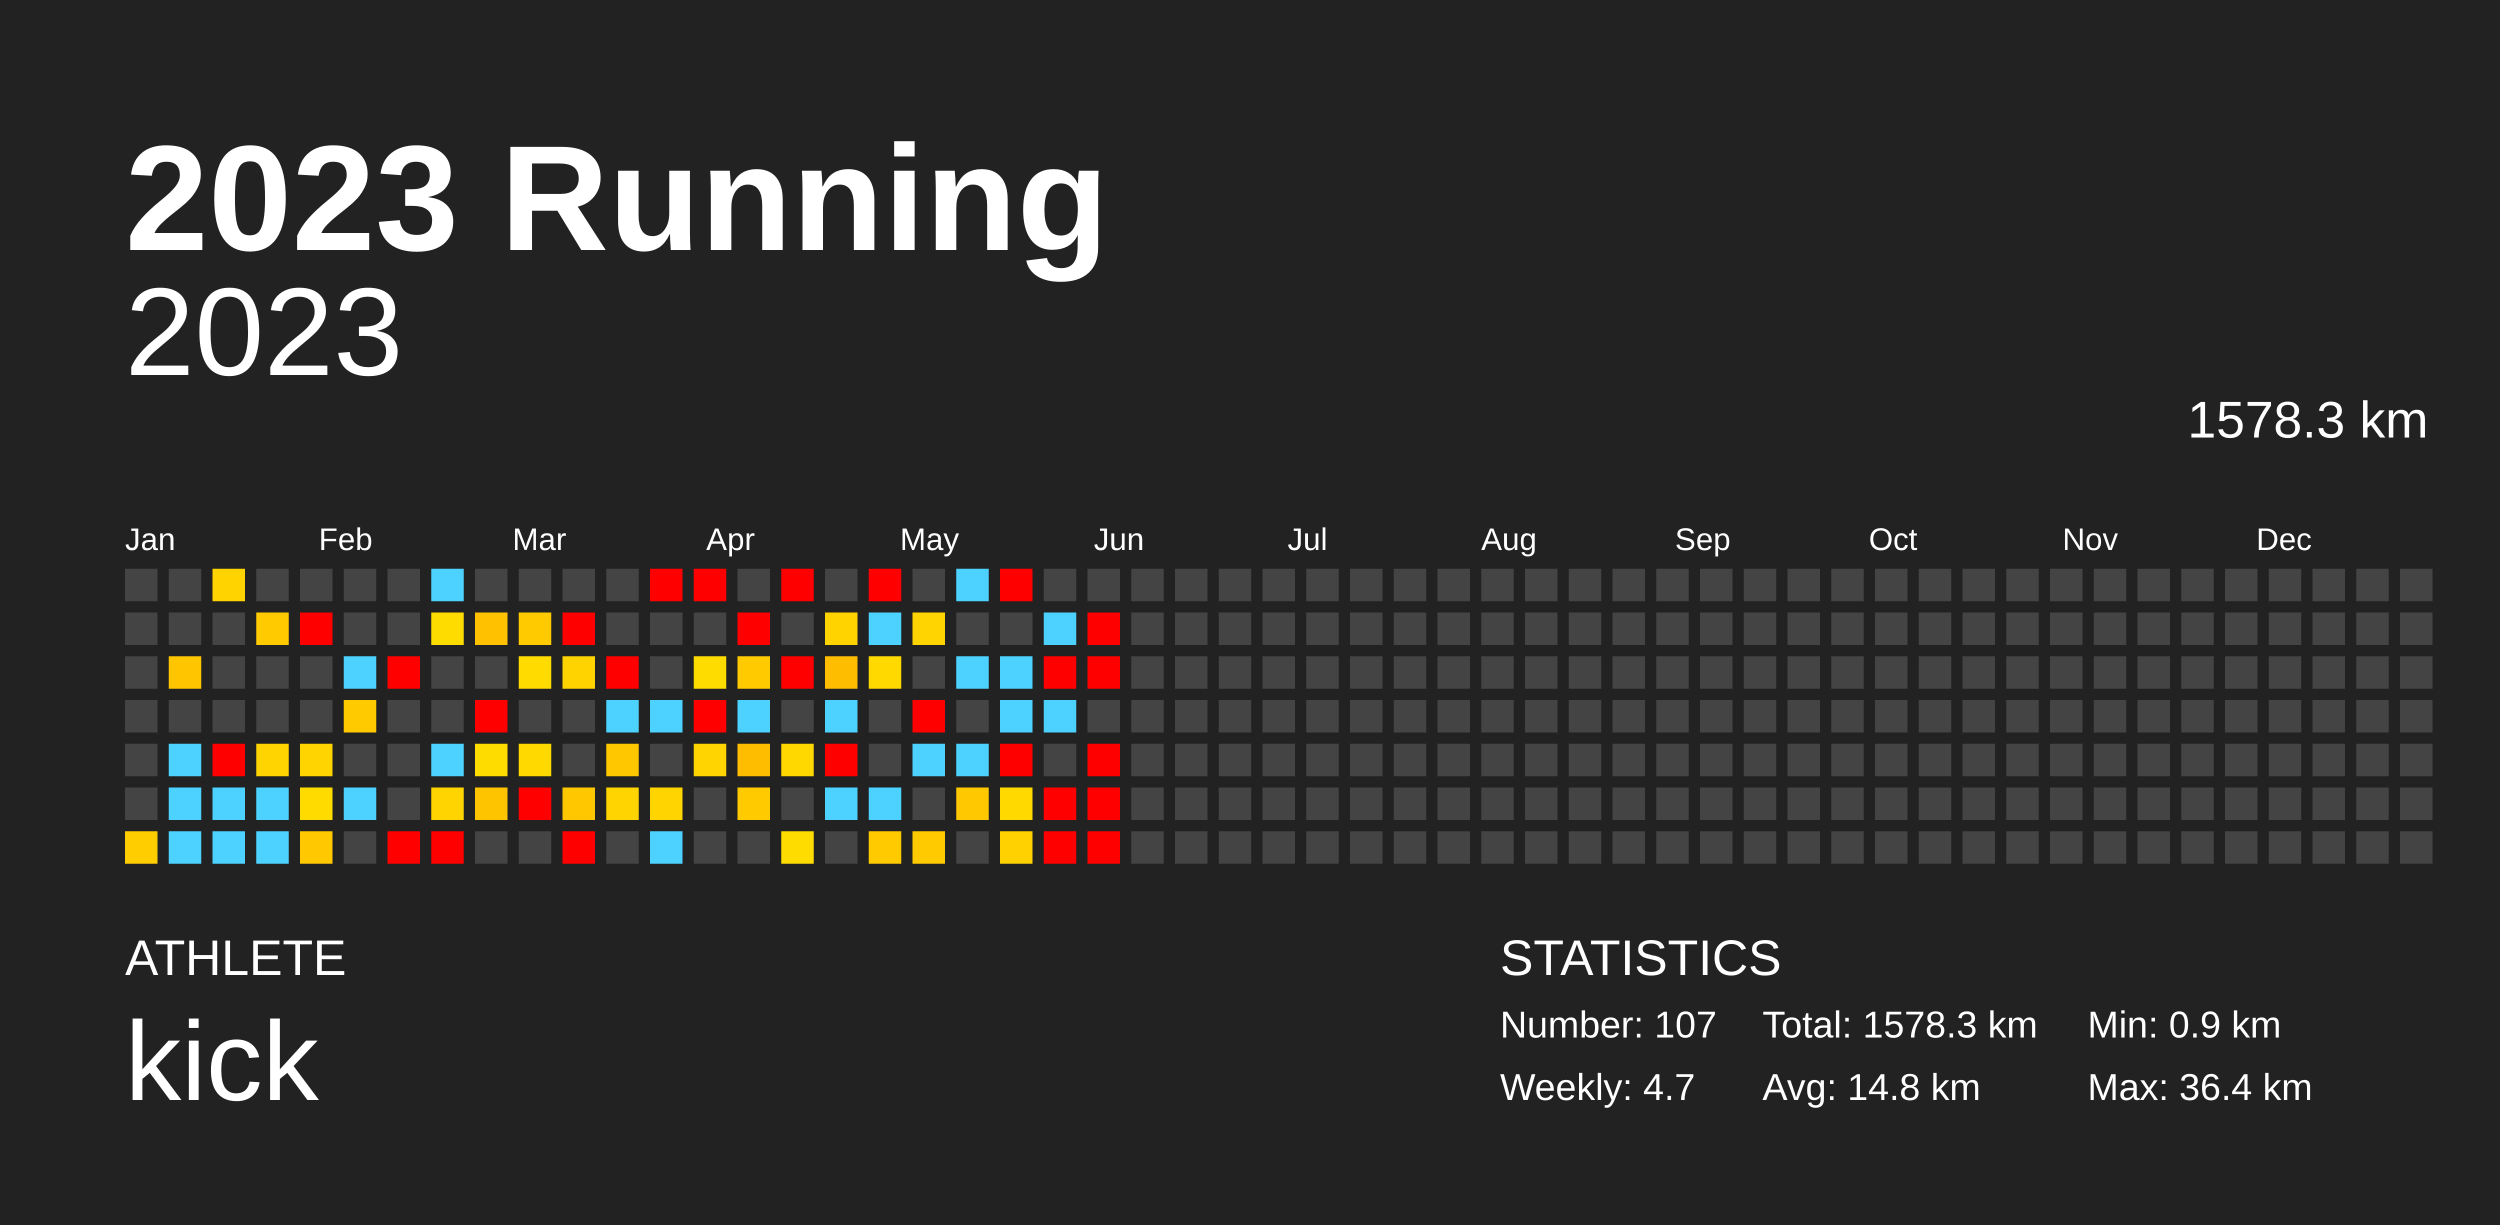
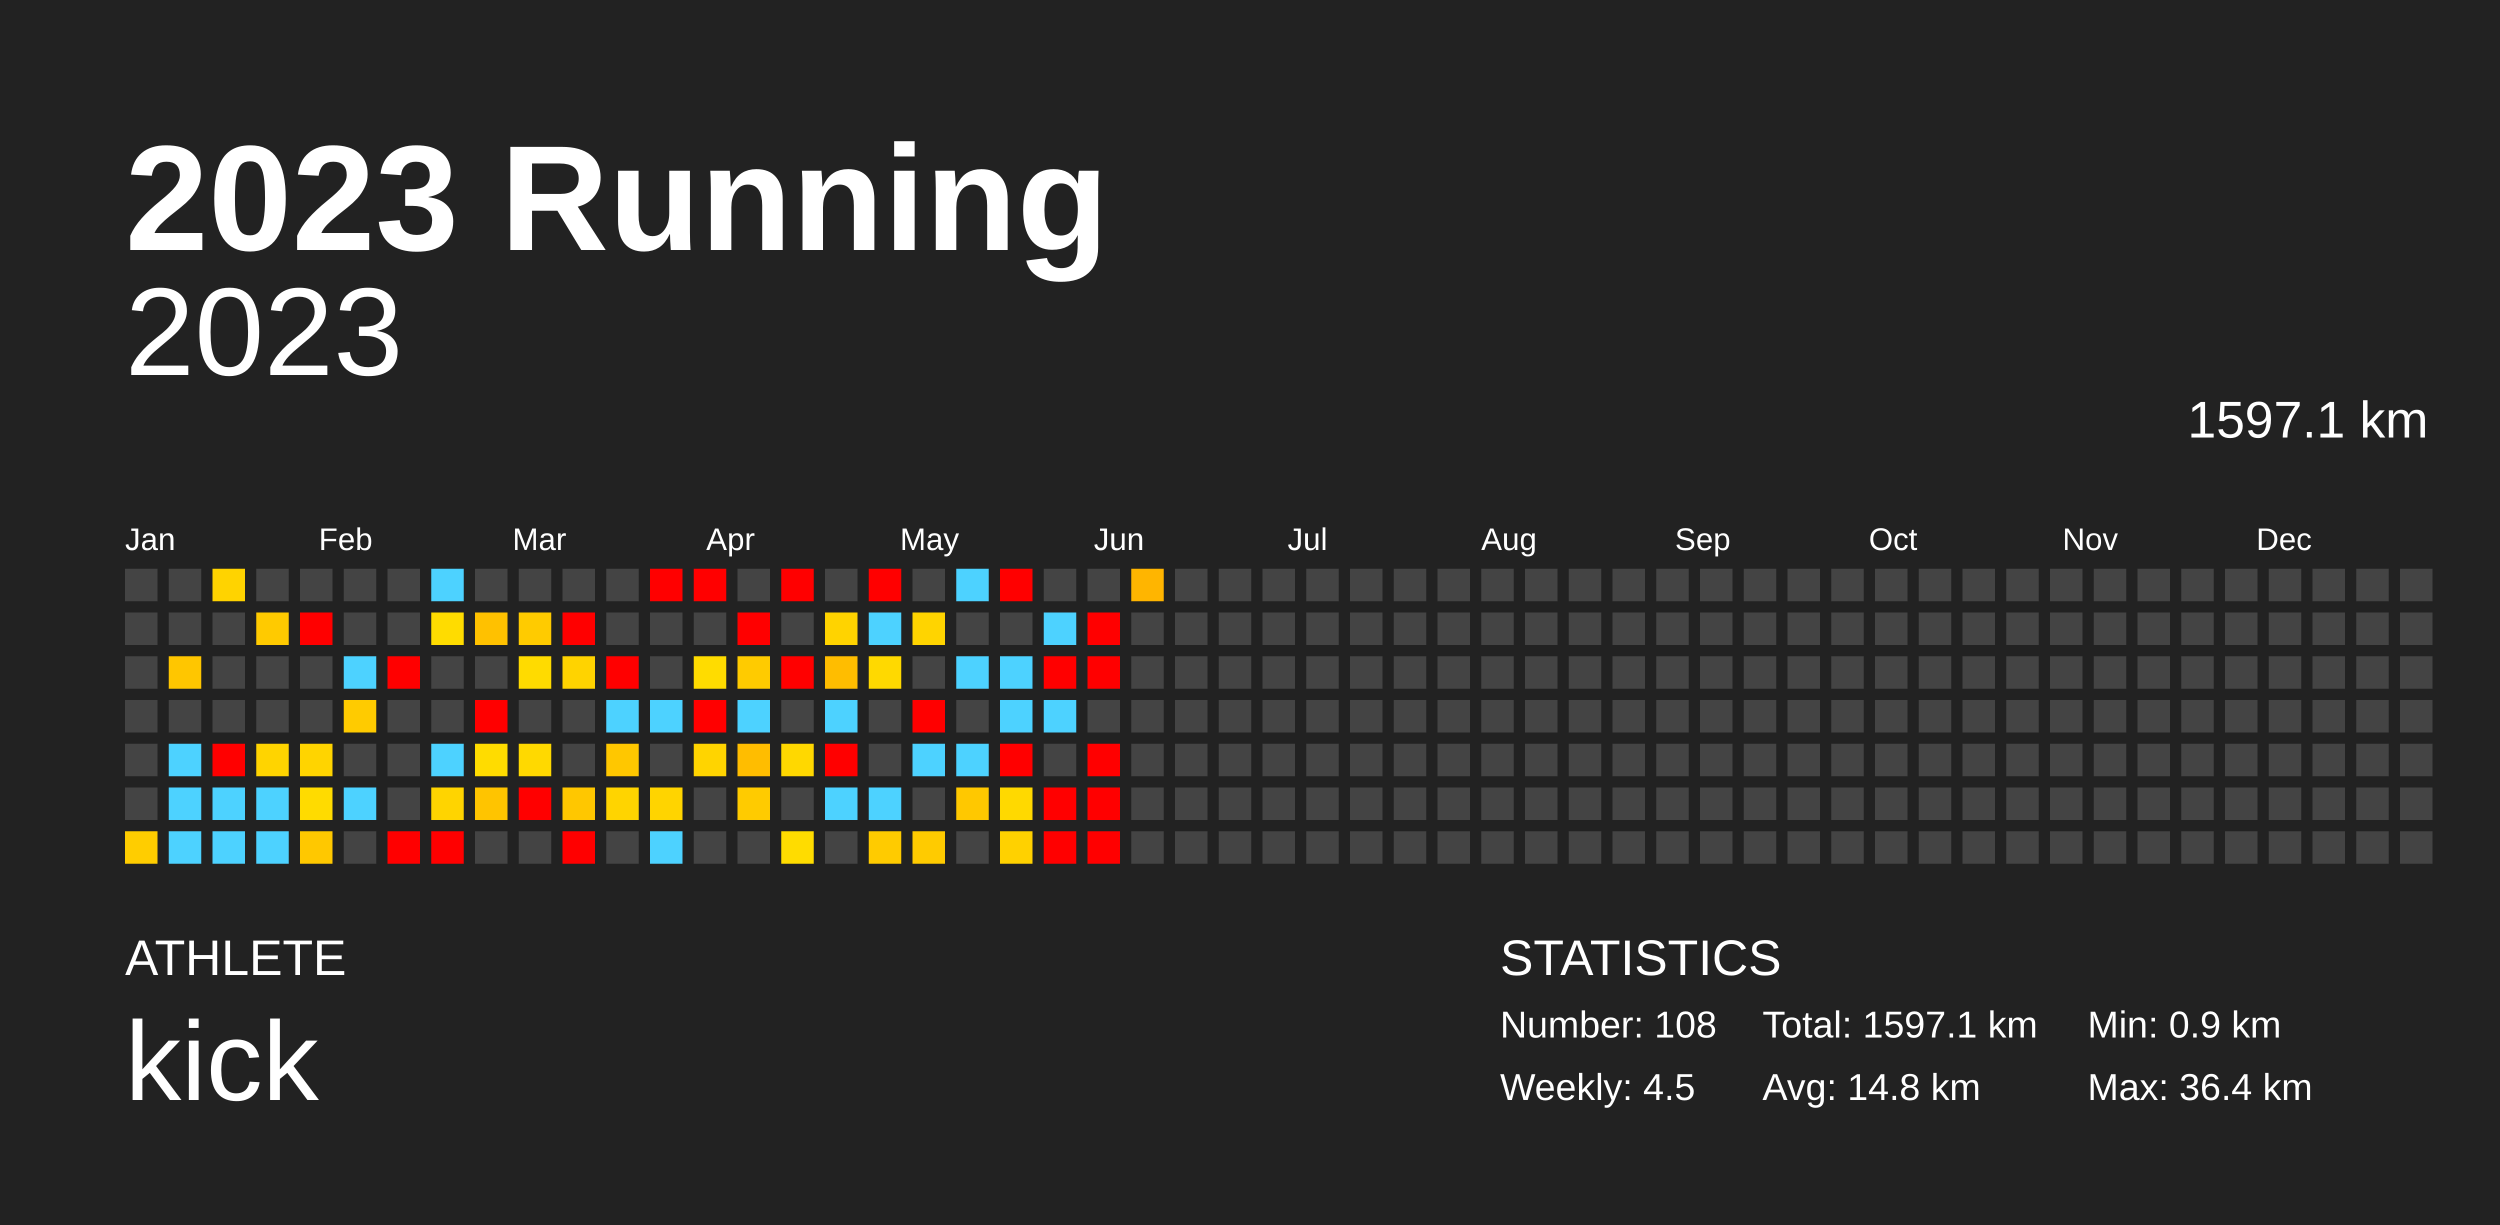
<svg xmlns="http://www.w3.org/2000/svg" baseProfile="full" height="98mm" version="1.1" viewBox="0,0,200,98" width="200mm">
  <defs />
  <rect fill="#222222" height="98" width="200" x="0" y="0" />
  <text fill="#FFFFFF" style="font-size:12px; font-family:Arial; font-weight:bold;" x="10" y="20">2023 Running</text>
  <text fill="#FFFFFF" style="font-size:4px; font-family:Arial" x="10" y="78">ATHLETE</text>
  <text fill="#FFFFFF" style="font-size:9px; font-family:Arial" x="10" y="88">kick</text>
  <text fill="#FFFFFF" style="font-size:4px; font-family:Arial" x="120" y="78">STATISTICS</text>
-   <text fill="#FFFFFF" style="font-size:3px; font-family:Arial" x="120" y="83">Number: 107</text>
-   <text fill="#FFFFFF" style="font-size:3px; font-family:Arial" x="120" y="88">Weekly: 4.7</text>
-   <text fill="#FFFFFF" style="font-size:3px; font-family:Arial" x="141" y="83">Total: 1578.3 km</text>
+   <text fill="#FFFFFF" style="font-size:3px; font-family:Arial" x="120" y="83">Number: 108</text>
+   <text fill="#FFFFFF" style="font-size:3px; font-family:Arial" x="120" y="88">Weekly: 4.5</text>
+   <text fill="#FFFFFF" style="font-size:3px; font-family:Arial" x="141" y="83">Total: 1597.1 km</text>
  <text fill="#FFFFFF" style="font-size:3px; font-family:Arial" x="141" y="88">Avg: 14.8 km</text>
  <text fill="#FFFFFF" style="font-size:3px; font-family:Arial" x="167" y="83">Min: 0.9 km</text>
  <text fill="#FFFFFF" style="font-size:3px; font-family:Arial" x="167" y="88">Max: 36.4 km</text>
  <text alignment-baseline="hanging" fill="#FFFFFF" style="font-size:10.0px; font-family:Arial;" x="10" y="30">2023</text>
-   <text alignment-baseline="hanging" fill="#FFFFFF" style="font-size:4.125px; font-family:Arial;" x="175" y="35">1578.3 km</text>
+   <text alignment-baseline="hanging" fill="#FFFFFF" style="font-size:4.125px; font-family:Arial;" x="175" y="35">1597.1 km</text>
  <text fill="#FFFFFF" style="font-size:2.5px; font-family:Arial" x="10.0" y="44">Jan</text>
  <text fill="#FFFFFF" style="font-size:2.5px; font-family:Arial" x="25.5" y="44">Feb</text>
  <text fill="#FFFFFF" style="font-size:2.5px; font-family:Arial" x="41.0" y="44">Mar</text>
  <text fill="#FFFFFF" style="font-size:2.5px; font-family:Arial" x="56.5" y="44">Apr</text>
  <text fill="#FFFFFF" style="font-size:2.5px; font-family:Arial" x="72.0" y="44">May</text>
  <text fill="#FFFFFF" style="font-size:2.5px; font-family:Arial" x="87.5" y="44">Jun</text>
  <text fill="#FFFFFF" style="font-size:2.5px; font-family:Arial" x="103.0" y="44">Jul</text>
  <text fill="#FFFFFF" style="font-size:2.5px; font-family:Arial" x="118.5" y="44">Aug</text>
  <text fill="#FFFFFF" style="font-size:2.5px; font-family:Arial" x="134.0" y="44">Sep</text>
  <text fill="#FFFFFF" style="font-size:2.5px; font-family:Arial" x="149.5" y="44">Oct</text>
  <text fill="#FFFFFF" style="font-size:2.5px; font-family:Arial" x="165.0" y="44">Nov</text>
  <text fill="#FFFFFF" style="font-size:2.5px; font-family:Arial" x="180.5" y="44">Dec</text>
  <rect fill="#444444" height="2.6" width="2.6" x="10.0" y="45.5" />
  <rect fill="#444444" height="2.6" width="2.6" x="10.0" y="49.0" />
  <rect fill="#444444" height="2.6" width="2.6" x="10.0" y="52.5" />
  <rect fill="#444444" height="2.6" width="2.6" x="10.0" y="56.0" />
  <rect fill="#444444" height="2.6" width="2.6" x="10.0" y="59.5" />
  <rect fill="#444444" height="2.6" width="2.6" x="10.0" y="63.0" />
  <rect fill="#ffcd00" height="2.6" width="2.6" x="10.0" y="66.5" />
  <rect fill="#444444" height="2.6" width="2.6" x="13.5" y="45.5" />
  <rect fill="#444444" height="2.6" width="2.6" x="13.5" y="49.0" />
  <rect fill="#ffc600" height="2.6" width="2.6" x="13.5" y="52.5" />
  <rect fill="#444444" height="2.6" width="2.6" x="13.5" y="56.0" />
  <rect fill="#4dd2ff" height="2.6" width="2.6" x="13.5" y="59.5" />
  <rect fill="#4dd2ff" height="2.6" width="2.6" x="13.5" y="63.0" />
  <rect fill="#4dd2ff" height="2.6" width="2.6" x="13.5" y="66.5" />
  <rect fill="#ffd300" height="2.6" width="2.6" x="17.0" y="45.5" />
  <rect fill="#444444" height="2.6" width="2.6" x="17.0" y="49.0" />
  <rect fill="#444444" height="2.6" width="2.6" x="17.0" y="52.5" />
  <rect fill="#444444" height="2.6" width="2.6" x="17.0" y="56.0" />
  <rect fill="red" height="2.6" width="2.6" x="17.0" y="59.5" />
  <rect fill="#4dd2ff" height="2.6" width="2.6" x="17.0" y="63.0" />
  <rect fill="#4dd2ff" height="2.6" width="2.6" x="17.0" y="66.5" />
  <rect fill="#444444" height="2.6" width="2.6" x="20.5" y="45.5" />
  <rect fill="#ffca00" height="2.6" width="2.6" x="20.5" y="49.0" />
  <rect fill="#444444" height="2.6" width="2.6" x="20.5" y="52.5" />
  <rect fill="#444444" height="2.6" width="2.6" x="20.5" y="56.0" />
  <rect fill="#ffd400" height="2.6" width="2.6" x="20.5" y="59.5" />
  <rect fill="#4dd2ff" height="2.6" width="2.6" x="20.5" y="63.0" />
  <rect fill="#4dd2ff" height="2.6" width="2.6" x="20.5" y="66.5" />
  <rect fill="#444444" height="2.6" width="2.6" x="24.0" y="45.5" />
  <rect fill="red" height="2.6" width="2.6" x="24.0" y="49.0" />
  <rect fill="#444444" height="2.6" width="2.6" x="24.0" y="52.5" />
  <rect fill="#444444" height="2.6" width="2.6" x="24.0" y="56.0" />
  <rect fill="#ffd400" height="2.6" width="2.6" x="24.0" y="59.5" />
  <rect fill="#ffdb00" height="2.6" width="2.6" x="24.0" y="63.0" />
  <rect fill="#ffc800" height="2.6" width="2.6" x="24.0" y="66.5" />
  <rect fill="#444444" height="2.6" width="2.6" x="27.5" y="45.5" />
  <rect fill="#444444" height="2.6" width="2.6" x="27.5" y="49.0" />
  <rect fill="#4dd2ff" height="2.6" width="2.6" x="27.5" y="52.5" />
  <rect fill="#ffcb00" height="2.6" width="2.6" x="27.5" y="56.0" />
  <rect fill="#444444" height="2.6" width="2.6" x="27.5" y="59.5" />
  <rect fill="#4dd2ff" height="2.6" width="2.6" x="27.5" y="63.0" />
  <rect fill="#444444" height="2.6" width="2.6" x="27.5" y="66.5" />
  <rect fill="#444444" height="2.6" width="2.6" x="31.0" y="45.5" />
  <rect fill="#444444" height="2.6" width="2.6" x="31.0" y="49.0" />
  <rect fill="red" height="2.6" width="2.6" x="31.0" y="52.5" />
  <rect fill="#444444" height="2.6" width="2.6" x="31.0" y="56.0" />
  <rect fill="#444444" height="2.6" width="2.6" x="31.0" y="59.5" />
  <rect fill="#444444" height="2.6" width="2.6" x="31.0" y="63.0" />
  <rect fill="red" height="2.6" width="2.6" x="31.0" y="66.5" />
  <rect fill="#4dd2ff" height="2.6" width="2.6" x="34.5" y="45.5" />
  <rect fill="#ffdc00" height="2.6" width="2.6" x="34.5" y="49.0" />
  <rect fill="#444444" height="2.6" width="2.6" x="34.5" y="52.5" />
  <rect fill="#444444" height="2.6" width="2.6" x="34.5" y="56.0" />
  <rect fill="#4dd2ff" height="2.6" width="2.6" x="34.5" y="59.5" />
  <rect fill="#ffd400" height="2.6" width="2.6" x="34.5" y="63.0" />
  <rect fill="red" height="2.6" width="2.6" x="34.5" y="66.5" />
  <rect fill="#444444" height="2.6" width="2.6" x="38.0" y="45.5" />
  <rect fill="#ffc100" height="2.6" width="2.6" x="38.0" y="49.0" />
  <rect fill="#444444" height="2.6" width="2.6" x="38.0" y="52.5" />
  <rect fill="red" height="2.6" width="2.6" x="38.0" y="56.0" />
  <rect fill="#ffdc00" height="2.6" width="2.6" x="38.0" y="59.5" />
  <rect fill="#ffc400" height="2.6" width="2.6" x="38.0" y="63.0" />
  <rect fill="#444444" height="2.6" width="2.6" x="38.0" y="66.5" />
  <rect fill="#444444" height="2.6" width="2.6" x="41.5" y="45.5" />
  <rect fill="#ffcb00" height="2.6" width="2.6" x="41.5" y="49.0" />
  <rect fill="#ffdb00" height="2.6" width="2.6" x="41.5" y="52.5" />
  <rect fill="#444444" height="2.6" width="2.6" x="41.5" y="56.0" />
  <rect fill="#ffd900" height="2.6" width="2.6" x="41.5" y="59.5" />
  <rect fill="red" height="2.6" width="2.6" x="41.5" y="63.0" />
  <rect fill="#444444" height="2.6" width="2.6" x="41.5" y="66.5" />
  <rect fill="#444444" height="2.6" width="2.6" x="45.0" y="45.5" />
  <rect fill="red" height="2.6" width="2.6" x="45.0" y="49.0" />
  <rect fill="#ffd300" height="2.6" width="2.6" x="45.0" y="52.5" />
  <rect fill="#444444" height="2.6" width="2.6" x="45.0" y="56.0" />
  <rect fill="#444444" height="2.6" width="2.6" x="45.0" y="59.5" />
  <rect fill="#ffc700" height="2.6" width="2.6" x="45.0" y="63.0" />
  <rect fill="red" height="2.6" width="2.6" x="45.0" y="66.5" />
  <rect fill="#444444" height="2.6" width="2.6" x="48.5" y="45.5" />
  <rect fill="#444444" height="2.6" width="2.6" x="48.5" y="49.0" />
  <rect fill="red" height="2.6" width="2.6" x="48.5" y="52.5" />
  <rect fill="#4dd2ff" height="2.6" width="2.6" x="48.5" y="56.0" />
  <rect fill="#ffc700" height="2.6" width="2.6" x="48.5" y="59.5" />
  <rect fill="#ffd400" height="2.6" width="2.6" x="48.5" y="63.0" />
  <rect fill="#444444" height="2.6" width="2.6" x="48.5" y="66.5" />
  <rect fill="red" height="2.6" width="2.6" x="52.0" y="45.5" />
  <rect fill="#444444" height="2.6" width="2.6" x="52.0" y="49.0" />
  <rect fill="#444444" height="2.6" width="2.6" x="52.0" y="52.5" />
  <rect fill="#4dd2ff" height="2.6" width="2.6" x="52.0" y="56.0" />
  <rect fill="#444444" height="2.6" width="2.6" x="52.0" y="59.5" />
  <rect fill="#ffd400" height="2.6" width="2.6" x="52.0" y="63.0" />
  <rect fill="#4dd2ff" height="2.6" width="2.6" x="52.0" y="66.5" />
  <rect fill="red" height="2.6" width="2.6" x="55.5" y="45.5" />
  <rect fill="#444444" height="2.6" width="2.6" x="55.5" y="49.0" />
  <rect fill="#ffdc00" height="2.6" width="2.6" x="55.5" y="52.5" />
  <rect fill="red" height="2.6" width="2.6" x="55.5" y="56.0" />
  <rect fill="#ffd400" height="2.6" width="2.6" x="55.5" y="59.5" />
  <rect fill="#444444" height="2.6" width="2.6" x="55.5" y="63.0" />
  <rect fill="#444444" height="2.6" width="2.6" x="55.5" y="66.5" />
  <rect fill="#444444" height="2.6" width="2.6" x="59.0" y="45.5" />
  <rect fill="red" height="2.6" width="2.6" x="59.0" y="49.0" />
  <rect fill="#ffcb00" height="2.6" width="2.6" x="59.0" y="52.5" />
  <rect fill="#4dd2ff" height="2.6" width="2.6" x="59.0" y="56.0" />
  <rect fill="#ffbd00" height="2.6" width="2.6" x="59.0" y="59.5" />
  <rect fill="#ffcb00" height="2.6" width="2.6" x="59.0" y="63.0" />
  <rect fill="#444444" height="2.6" width="2.6" x="59.0" y="66.5" />
  <rect fill="red" height="2.6" width="2.6" x="62.5" y="45.5" />
  <rect fill="#444444" height="2.6" width="2.6" x="62.5" y="49.0" />
  <rect fill="red" height="2.6" width="2.6" x="62.5" y="52.5" />
  <rect fill="#444444" height="2.6" width="2.6" x="62.5" y="56.0" />
  <rect fill="#ffd800" height="2.6" width="2.6" x="62.5" y="59.5" />
  <rect fill="#444444" height="2.6" width="2.6" x="62.5" y="63.0" />
  <rect fill="#ffdc00" height="2.6" width="2.6" x="62.5" y="66.5" />
  <rect fill="#444444" height="2.6" width="2.6" x="66.0" y="45.5" />
  <rect fill="#ffd300" height="2.6" width="2.6" x="66.0" y="49.0" />
  <rect fill="#ffbd00" height="2.6" width="2.6" x="66.0" y="52.5" />
  <rect fill="#4dd2ff" height="2.6" width="2.6" x="66.0" y="56.0" />
  <rect fill="red" height="2.6" width="2.6" x="66.0" y="59.5" />
  <rect fill="#4dd2ff" height="2.6" width="2.6" x="66.0" y="63.0" />
  <rect fill="#444444" height="2.6" width="2.6" x="66.0" y="66.5" />
  <rect fill="red" height="2.6" width="2.6" x="69.5" y="45.5" />
  <rect fill="#4dd2ff" height="2.6" width="2.6" x="69.5" y="49.0" />
  <rect fill="#ffd900" height="2.6" width="2.6" x="69.5" y="52.5" />
  <rect fill="#444444" height="2.6" width="2.6" x="69.5" y="56.0" />
  <rect fill="#444444" height="2.6" width="2.6" x="69.5" y="59.5" />
  <rect fill="#4dd2ff" height="2.6" width="2.6" x="69.5" y="63.0" />
  <rect fill="#ffcb00" height="2.6" width="2.6" x="69.5" y="66.5" />
  <rect fill="#444444" height="2.6" width="2.6" x="73.0" y="45.5" />
  <rect fill="#ffd400" height="2.6" width="2.6" x="73.0" y="49.0" />
  <rect fill="#444444" height="2.6" width="2.6" x="73.0" y="52.5" />
  <rect fill="red" height="2.6" width="2.6" x="73.0" y="56.0" />
  <rect fill="#4dd2ff" height="2.6" width="2.6" x="73.0" y="59.5" />
  <rect fill="#444444" height="2.6" width="2.6" x="73.0" y="63.0" />
  <rect fill="#ffcb00" height="2.6" width="2.6" x="73.0" y="66.5" />
  <rect fill="#4dd2ff" height="2.6" width="2.6" x="76.5" y="45.5" />
  <rect fill="#444444" height="2.6" width="2.6" x="76.5" y="49.0" />
  <rect fill="#4dd2ff" height="2.6" width="2.6" x="76.5" y="52.5" />
  <rect fill="#444444" height="2.6" width="2.6" x="76.5" y="56.0" />
  <rect fill="#4dd2ff" height="2.6" width="2.6" x="76.5" y="59.5" />
  <rect fill="#ffc800" height="2.6" width="2.6" x="76.5" y="63.0" />
  <rect fill="#444444" height="2.6" width="2.6" x="76.5" y="66.5" />
  <rect fill="red" height="2.6" width="2.6" x="80.0" y="45.5" />
  <rect fill="#444444" height="2.6" width="2.6" x="80.0" y="49.0" />
  <rect fill="#4dd2ff" height="2.6" width="2.6" x="80.0" y="52.5" />
  <rect fill="#4dd2ff" height="2.6" width="2.6" x="80.0" y="56.0" />
  <rect fill="red" height="2.6" width="2.6" x="80.0" y="59.5" />
  <rect fill="#ffd900" height="2.6" width="2.6" x="80.0" y="63.0" />
  <rect fill="#ffd100" height="2.6" width="2.6" x="80.0" y="66.5" />
  <rect fill="#444444" height="2.6" width="2.6" x="83.5" y="45.5" />
  <rect fill="#4dd2ff" height="2.6" width="2.6" x="83.5" y="49.0" />
  <rect fill="red" height="2.6" width="2.6" x="83.5" y="52.5" />
  <rect fill="#4dd2ff" height="2.6" width="2.6" x="83.5" y="56.0" />
  <rect fill="#444444" height="2.6" width="2.6" x="83.5" y="59.5" />
  <rect fill="red" height="2.6" width="2.6" x="83.5" y="63.0" />
  <rect fill="red" height="2.6" width="2.6" x="83.5" y="66.5" />
  <rect fill="#444444" height="2.6" width="2.6" x="87.0" y="45.5" />
  <rect fill="red" height="2.6" width="2.6" x="87.0" y="49.0" />
  <rect fill="red" height="2.6" width="2.6" x="87.0" y="52.5" />
  <rect fill="#444444" height="2.6" width="2.6" x="87.0" y="56.0" />
  <rect fill="red" height="2.6" width="2.6" x="87.0" y="59.5" />
  <rect fill="red" height="2.6" width="2.6" x="87.0" y="63.0" />
  <rect fill="red" height="2.6" width="2.6" x="87.0" y="66.5" />
-   <rect fill="#444444" height="2.6" width="2.6" x="90.5" y="45.5" />
+   <rect fill="#ffb500" height="2.6" width="2.6" x="90.5" y="45.5" />
  <rect fill="#444444" height="2.6" width="2.6" x="90.5" y="49.0" />
  <rect fill="#444444" height="2.6" width="2.6" x="90.5" y="52.5" />
  <rect fill="#444444" height="2.6" width="2.6" x="90.5" y="56.0" />
  <rect fill="#444444" height="2.6" width="2.6" x="90.5" y="59.5" />
  <rect fill="#444444" height="2.6" width="2.6" x="90.5" y="63.0" />
  <rect fill="#444444" height="2.6" width="2.6" x="90.5" y="66.5" />
  <rect fill="#444444" height="2.6" width="2.6" x="94.0" y="45.5" />
  <rect fill="#444444" height="2.6" width="2.6" x="94.0" y="49.0" />
  <rect fill="#444444" height="2.6" width="2.6" x="94.0" y="52.5" />
  <rect fill="#444444" height="2.6" width="2.6" x="94.0" y="56.0" />
  <rect fill="#444444" height="2.6" width="2.6" x="94.0" y="59.5" />
  <rect fill="#444444" height="2.6" width="2.6" x="94.0" y="63.0" />
  <rect fill="#444444" height="2.6" width="2.6" x="94.0" y="66.5" />
  <rect fill="#444444" height="2.6" width="2.6" x="97.5" y="45.5" />
  <rect fill="#444444" height="2.6" width="2.6" x="97.5" y="49.0" />
  <rect fill="#444444" height="2.6" width="2.6" x="97.5" y="52.5" />
  <rect fill="#444444" height="2.6" width="2.6" x="97.5" y="56.0" />
  <rect fill="#444444" height="2.6" width="2.6" x="97.5" y="59.5" />
  <rect fill="#444444" height="2.6" width="2.6" x="97.5" y="63.0" />
  <rect fill="#444444" height="2.6" width="2.6" x="97.5" y="66.5" />
  <rect fill="#444444" height="2.6" width="2.6" x="101.0" y="45.5" />
  <rect fill="#444444" height="2.6" width="2.6" x="101.0" y="49.0" />
  <rect fill="#444444" height="2.6" width="2.6" x="101.0" y="52.5" />
  <rect fill="#444444" height="2.6" width="2.6" x="101.0" y="56.0" />
  <rect fill="#444444" height="2.6" width="2.6" x="101.0" y="59.5" />
  <rect fill="#444444" height="2.6" width="2.6" x="101.0" y="63.0" />
  <rect fill="#444444" height="2.6" width="2.6" x="101.0" y="66.5" />
  <rect fill="#444444" height="2.6" width="2.6" x="104.5" y="45.5" />
  <rect fill="#444444" height="2.6" width="2.6" x="104.5" y="49.0" />
  <rect fill="#444444" height="2.6" width="2.6" x="104.5" y="52.5" />
  <rect fill="#444444" height="2.6" width="2.6" x="104.5" y="56.0" />
  <rect fill="#444444" height="2.6" width="2.6" x="104.5" y="59.5" />
  <rect fill="#444444" height="2.6" width="2.6" x="104.5" y="63.0" />
  <rect fill="#444444" height="2.6" width="2.6" x="104.5" y="66.5" />
  <rect fill="#444444" height="2.6" width="2.6" x="108.0" y="45.5" />
  <rect fill="#444444" height="2.6" width="2.6" x="108.0" y="49.0" />
  <rect fill="#444444" height="2.6" width="2.6" x="108.0" y="52.5" />
  <rect fill="#444444" height="2.6" width="2.6" x="108.0" y="56.0" />
  <rect fill="#444444" height="2.6" width="2.6" x="108.0" y="59.5" />
  <rect fill="#444444" height="2.6" width="2.6" x="108.0" y="63.0" />
  <rect fill="#444444" height="2.6" width="2.6" x="108.0" y="66.5" />
  <rect fill="#444444" height="2.6" width="2.6" x="111.5" y="45.5" />
  <rect fill="#444444" height="2.6" width="2.6" x="111.5" y="49.0" />
  <rect fill="#444444" height="2.6" width="2.6" x="111.5" y="52.5" />
  <rect fill="#444444" height="2.6" width="2.6" x="111.5" y="56.0" />
  <rect fill="#444444" height="2.6" width="2.6" x="111.5" y="59.5" />
  <rect fill="#444444" height="2.6" width="2.6" x="111.5" y="63.0" />
  <rect fill="#444444" height="2.6" width="2.6" x="111.5" y="66.5" />
  <rect fill="#444444" height="2.6" width="2.6" x="115.0" y="45.5" />
  <rect fill="#444444" height="2.6" width="2.6" x="115.0" y="49.0" />
  <rect fill="#444444" height="2.6" width="2.6" x="115.0" y="52.5" />
  <rect fill="#444444" height="2.6" width="2.6" x="115.0" y="56.0" />
  <rect fill="#444444" height="2.6" width="2.6" x="115.0" y="59.5" />
  <rect fill="#444444" height="2.6" width="2.6" x="115.0" y="63.0" />
  <rect fill="#444444" height="2.6" width="2.6" x="115.0" y="66.5" />
  <rect fill="#444444" height="2.6" width="2.6" x="118.5" y="45.5" />
  <rect fill="#444444" height="2.6" width="2.6" x="118.5" y="49.0" />
  <rect fill="#444444" height="2.6" width="2.6" x="118.5" y="52.5" />
  <rect fill="#444444" height="2.6" width="2.6" x="118.5" y="56.0" />
  <rect fill="#444444" height="2.6" width="2.6" x="118.5" y="59.5" />
  <rect fill="#444444" height="2.6" width="2.6" x="118.5" y="63.0" />
  <rect fill="#444444" height="2.6" width="2.6" x="118.5" y="66.5" />
  <rect fill="#444444" height="2.6" width="2.6" x="122.0" y="45.5" />
  <rect fill="#444444" height="2.6" width="2.6" x="122.0" y="49.0" />
  <rect fill="#444444" height="2.6" width="2.6" x="122.0" y="52.5" />
  <rect fill="#444444" height="2.6" width="2.6" x="122.0" y="56.0" />
  <rect fill="#444444" height="2.6" width="2.6" x="122.0" y="59.5" />
  <rect fill="#444444" height="2.6" width="2.6" x="122.0" y="63.0" />
  <rect fill="#444444" height="2.6" width="2.6" x="122.0" y="66.5" />
  <rect fill="#444444" height="2.6" width="2.6" x="125.5" y="45.5" />
  <rect fill="#444444" height="2.6" width="2.6" x="125.5" y="49.0" />
  <rect fill="#444444" height="2.6" width="2.6" x="125.5" y="52.5" />
  <rect fill="#444444" height="2.6" width="2.6" x="125.5" y="56.0" />
  <rect fill="#444444" height="2.6" width="2.6" x="125.5" y="59.5" />
  <rect fill="#444444" height="2.6" width="2.6" x="125.5" y="63.0" />
  <rect fill="#444444" height="2.6" width="2.6" x="125.5" y="66.5" />
  <rect fill="#444444" height="2.6" width="2.6" x="129.0" y="45.5" />
  <rect fill="#444444" height="2.6" width="2.6" x="129.0" y="49.0" />
  <rect fill="#444444" height="2.6" width="2.6" x="129.0" y="52.5" />
  <rect fill="#444444" height="2.6" width="2.6" x="129.0" y="56.0" />
  <rect fill="#444444" height="2.6" width="2.6" x="129.0" y="59.5" />
  <rect fill="#444444" height="2.6" width="2.6" x="129.0" y="63.0" />
  <rect fill="#444444" height="2.6" width="2.6" x="129.0" y="66.5" />
  <rect fill="#444444" height="2.6" width="2.6" x="132.5" y="45.5" />
  <rect fill="#444444" height="2.6" width="2.6" x="132.5" y="49.0" />
  <rect fill="#444444" height="2.6" width="2.6" x="132.5" y="52.5" />
  <rect fill="#444444" height="2.6" width="2.6" x="132.5" y="56.0" />
  <rect fill="#444444" height="2.6" width="2.6" x="132.5" y="59.5" />
  <rect fill="#444444" height="2.6" width="2.6" x="132.5" y="63.0" />
  <rect fill="#444444" height="2.6" width="2.6" x="132.5" y="66.5" />
  <rect fill="#444444" height="2.6" width="2.6" x="136.0" y="45.5" />
  <rect fill="#444444" height="2.6" width="2.6" x="136.0" y="49.0" />
  <rect fill="#444444" height="2.6" width="2.6" x="136.0" y="52.5" />
  <rect fill="#444444" height="2.6" width="2.6" x="136.0" y="56.0" />
  <rect fill="#444444" height="2.6" width="2.6" x="136.0" y="59.5" />
  <rect fill="#444444" height="2.6" width="2.6" x="136.0" y="63.0" />
  <rect fill="#444444" height="2.6" width="2.6" x="136.0" y="66.5" />
  <rect fill="#444444" height="2.6" width="2.6" x="139.5" y="45.5" />
  <rect fill="#444444" height="2.6" width="2.6" x="139.5" y="49.0" />
  <rect fill="#444444" height="2.6" width="2.6" x="139.5" y="52.5" />
  <rect fill="#444444" height="2.6" width="2.6" x="139.5" y="56.0" />
  <rect fill="#444444" height="2.6" width="2.6" x="139.5" y="59.5" />
  <rect fill="#444444" height="2.6" width="2.6" x="139.5" y="63.0" />
  <rect fill="#444444" height="2.6" width="2.6" x="139.5" y="66.5" />
  <rect fill="#444444" height="2.6" width="2.6" x="143.0" y="45.5" />
  <rect fill="#444444" height="2.6" width="2.6" x="143.0" y="49.0" />
  <rect fill="#444444" height="2.6" width="2.6" x="143.0" y="52.5" />
  <rect fill="#444444" height="2.6" width="2.6" x="143.0" y="56.0" />
  <rect fill="#444444" height="2.6" width="2.6" x="143.0" y="59.5" />
  <rect fill="#444444" height="2.6" width="2.6" x="143.0" y="63.0" />
  <rect fill="#444444" height="2.6" width="2.6" x="143.0" y="66.5" />
  <rect fill="#444444" height="2.6" width="2.6" x="146.5" y="45.5" />
  <rect fill="#444444" height="2.6" width="2.6" x="146.5" y="49.0" />
  <rect fill="#444444" height="2.6" width="2.6" x="146.5" y="52.5" />
  <rect fill="#444444" height="2.6" width="2.6" x="146.5" y="56.0" />
  <rect fill="#444444" height="2.6" width="2.6" x="146.5" y="59.5" />
  <rect fill="#444444" height="2.6" width="2.6" x="146.5" y="63.0" />
  <rect fill="#444444" height="2.6" width="2.6" x="146.5" y="66.5" />
  <rect fill="#444444" height="2.6" width="2.6" x="150.0" y="45.5" />
  <rect fill="#444444" height="2.6" width="2.6" x="150.0" y="49.0" />
  <rect fill="#444444" height="2.6" width="2.6" x="150.0" y="52.5" />
  <rect fill="#444444" height="2.6" width="2.6" x="150.0" y="56.0" />
  <rect fill="#444444" height="2.6" width="2.6" x="150.0" y="59.5" />
  <rect fill="#444444" height="2.6" width="2.6" x="150.0" y="63.0" />
  <rect fill="#444444" height="2.6" width="2.6" x="150.0" y="66.5" />
  <rect fill="#444444" height="2.6" width="2.6" x="153.5" y="45.5" />
  <rect fill="#444444" height="2.6" width="2.6" x="153.5" y="49.0" />
  <rect fill="#444444" height="2.6" width="2.6" x="153.5" y="52.5" />
  <rect fill="#444444" height="2.6" width="2.6" x="153.5" y="56.0" />
  <rect fill="#444444" height="2.6" width="2.6" x="153.5" y="59.5" />
  <rect fill="#444444" height="2.6" width="2.6" x="153.5" y="63.0" />
  <rect fill="#444444" height="2.6" width="2.6" x="153.5" y="66.5" />
  <rect fill="#444444" height="2.6" width="2.6" x="157.0" y="45.5" />
  <rect fill="#444444" height="2.6" width="2.6" x="157.0" y="49.0" />
  <rect fill="#444444" height="2.6" width="2.6" x="157.0" y="52.5" />
  <rect fill="#444444" height="2.6" width="2.6" x="157.0" y="56.0" />
  <rect fill="#444444" height="2.6" width="2.6" x="157.0" y="59.5" />
  <rect fill="#444444" height="2.6" width="2.6" x="157.0" y="63.0" />
  <rect fill="#444444" height="2.6" width="2.6" x="157.0" y="66.5" />
  <rect fill="#444444" height="2.6" width="2.6" x="160.5" y="45.5" />
  <rect fill="#444444" height="2.6" width="2.6" x="160.5" y="49.0" />
  <rect fill="#444444" height="2.6" width="2.6" x="160.5" y="52.5" />
  <rect fill="#444444" height="2.6" width="2.6" x="160.5" y="56.0" />
  <rect fill="#444444" height="2.6" width="2.6" x="160.5" y="59.5" />
  <rect fill="#444444" height="2.6" width="2.6" x="160.5" y="63.0" />
  <rect fill="#444444" height="2.6" width="2.6" x="160.5" y="66.5" />
  <rect fill="#444444" height="2.6" width="2.6" x="164.0" y="45.5" />
  <rect fill="#444444" height="2.6" width="2.6" x="164.0" y="49.0" />
  <rect fill="#444444" height="2.6" width="2.6" x="164.0" y="52.5" />
  <rect fill="#444444" height="2.6" width="2.6" x="164.0" y="56.0" />
  <rect fill="#444444" height="2.6" width="2.6" x="164.0" y="59.5" />
  <rect fill="#444444" height="2.6" width="2.6" x="164.0" y="63.0" />
  <rect fill="#444444" height="2.6" width="2.6" x="164.0" y="66.5" />
  <rect fill="#444444" height="2.6" width="2.6" x="167.5" y="45.5" />
  <rect fill="#444444" height="2.6" width="2.6" x="167.5" y="49.0" />
  <rect fill="#444444" height="2.6" width="2.6" x="167.5" y="52.5" />
  <rect fill="#444444" height="2.6" width="2.6" x="167.5" y="56.0" />
  <rect fill="#444444" height="2.6" width="2.6" x="167.5" y="59.5" />
  <rect fill="#444444" height="2.6" width="2.6" x="167.5" y="63.0" />
  <rect fill="#444444" height="2.6" width="2.6" x="167.5" y="66.5" />
  <rect fill="#444444" height="2.6" width="2.6" x="171.0" y="45.5" />
  <rect fill="#444444" height="2.6" width="2.6" x="171.0" y="49.0" />
  <rect fill="#444444" height="2.6" width="2.6" x="171.0" y="52.5" />
  <rect fill="#444444" height="2.6" width="2.6" x="171.0" y="56.0" />
  <rect fill="#444444" height="2.6" width="2.6" x="171.0" y="59.5" />
  <rect fill="#444444" height="2.6" width="2.6" x="171.0" y="63.0" />
  <rect fill="#444444" height="2.6" width="2.6" x="171.0" y="66.5" />
  <rect fill="#444444" height="2.6" width="2.6" x="174.5" y="45.5" />
  <rect fill="#444444" height="2.6" width="2.6" x="174.5" y="49.0" />
  <rect fill="#444444" height="2.6" width="2.6" x="174.5" y="52.5" />
  <rect fill="#444444" height="2.6" width="2.6" x="174.5" y="56.0" />
  <rect fill="#444444" height="2.6" width="2.6" x="174.5" y="59.5" />
  <rect fill="#444444" height="2.6" width="2.6" x="174.5" y="63.0" />
  <rect fill="#444444" height="2.6" width="2.6" x="174.5" y="66.5" />
  <rect fill="#444444" height="2.6" width="2.6" x="178.0" y="45.5" />
  <rect fill="#444444" height="2.6" width="2.6" x="178.0" y="49.0" />
  <rect fill="#444444" height="2.6" width="2.6" x="178.0" y="52.5" />
  <rect fill="#444444" height="2.6" width="2.6" x="178.0" y="56.0" />
  <rect fill="#444444" height="2.6" width="2.6" x="178.0" y="59.5" />
  <rect fill="#444444" height="2.6" width="2.6" x="178.0" y="63.0" />
  <rect fill="#444444" height="2.6" width="2.6" x="178.0" y="66.5" />
  <rect fill="#444444" height="2.6" width="2.6" x="181.5" y="45.5" />
  <rect fill="#444444" height="2.6" width="2.6" x="181.5" y="49.0" />
  <rect fill="#444444" height="2.6" width="2.6" x="181.5" y="52.5" />
  <rect fill="#444444" height="2.6" width="2.6" x="181.5" y="56.0" />
  <rect fill="#444444" height="2.6" width="2.6" x="181.5" y="59.5" />
  <rect fill="#444444" height="2.6" width="2.6" x="181.5" y="63.0" />
  <rect fill="#444444" height="2.6" width="2.6" x="181.5" y="66.5" />
  <rect fill="#444444" height="2.6" width="2.6" x="185.0" y="45.5" />
  <rect fill="#444444" height="2.6" width="2.6" x="185.0" y="49.0" />
  <rect fill="#444444" height="2.6" width="2.6" x="185.0" y="52.5" />
  <rect fill="#444444" height="2.6" width="2.6" x="185.0" y="56.0" />
  <rect fill="#444444" height="2.6" width="2.6" x="185.0" y="59.5" />
  <rect fill="#444444" height="2.6" width="2.6" x="185.0" y="63.0" />
  <rect fill="#444444" height="2.6" width="2.6" x="185.0" y="66.5" />
  <rect fill="#444444" height="2.6" width="2.6" x="188.5" y="45.5" />
  <rect fill="#444444" height="2.6" width="2.6" x="188.5" y="49.0" />
  <rect fill="#444444" height="2.6" width="2.6" x="188.5" y="52.5" />
  <rect fill="#444444" height="2.6" width="2.6" x="188.5" y="56.0" />
  <rect fill="#444444" height="2.6" width="2.6" x="188.5" y="59.5" />
  <rect fill="#444444" height="2.6" width="2.6" x="188.5" y="63.0" />
  <rect fill="#444444" height="2.6" width="2.6" x="188.5" y="66.5" />
  <rect fill="#444444" height="2.6" width="2.6" x="192.0" y="45.5" />
  <rect fill="#444444" height="2.6" width="2.6" x="192.0" y="49.0" />
  <rect fill="#444444" height="2.6" width="2.6" x="192.0" y="52.5" />
  <rect fill="#444444" height="2.6" width="2.6" x="192.0" y="56.0" />
  <rect fill="#444444" height="2.6" width="2.6" x="192.0" y="59.5" />
  <rect fill="#444444" height="2.6" width="2.6" x="192.0" y="63.0" />
  <rect fill="#444444" height="2.6" width="2.6" x="192.0" y="66.5" />
</svg>
